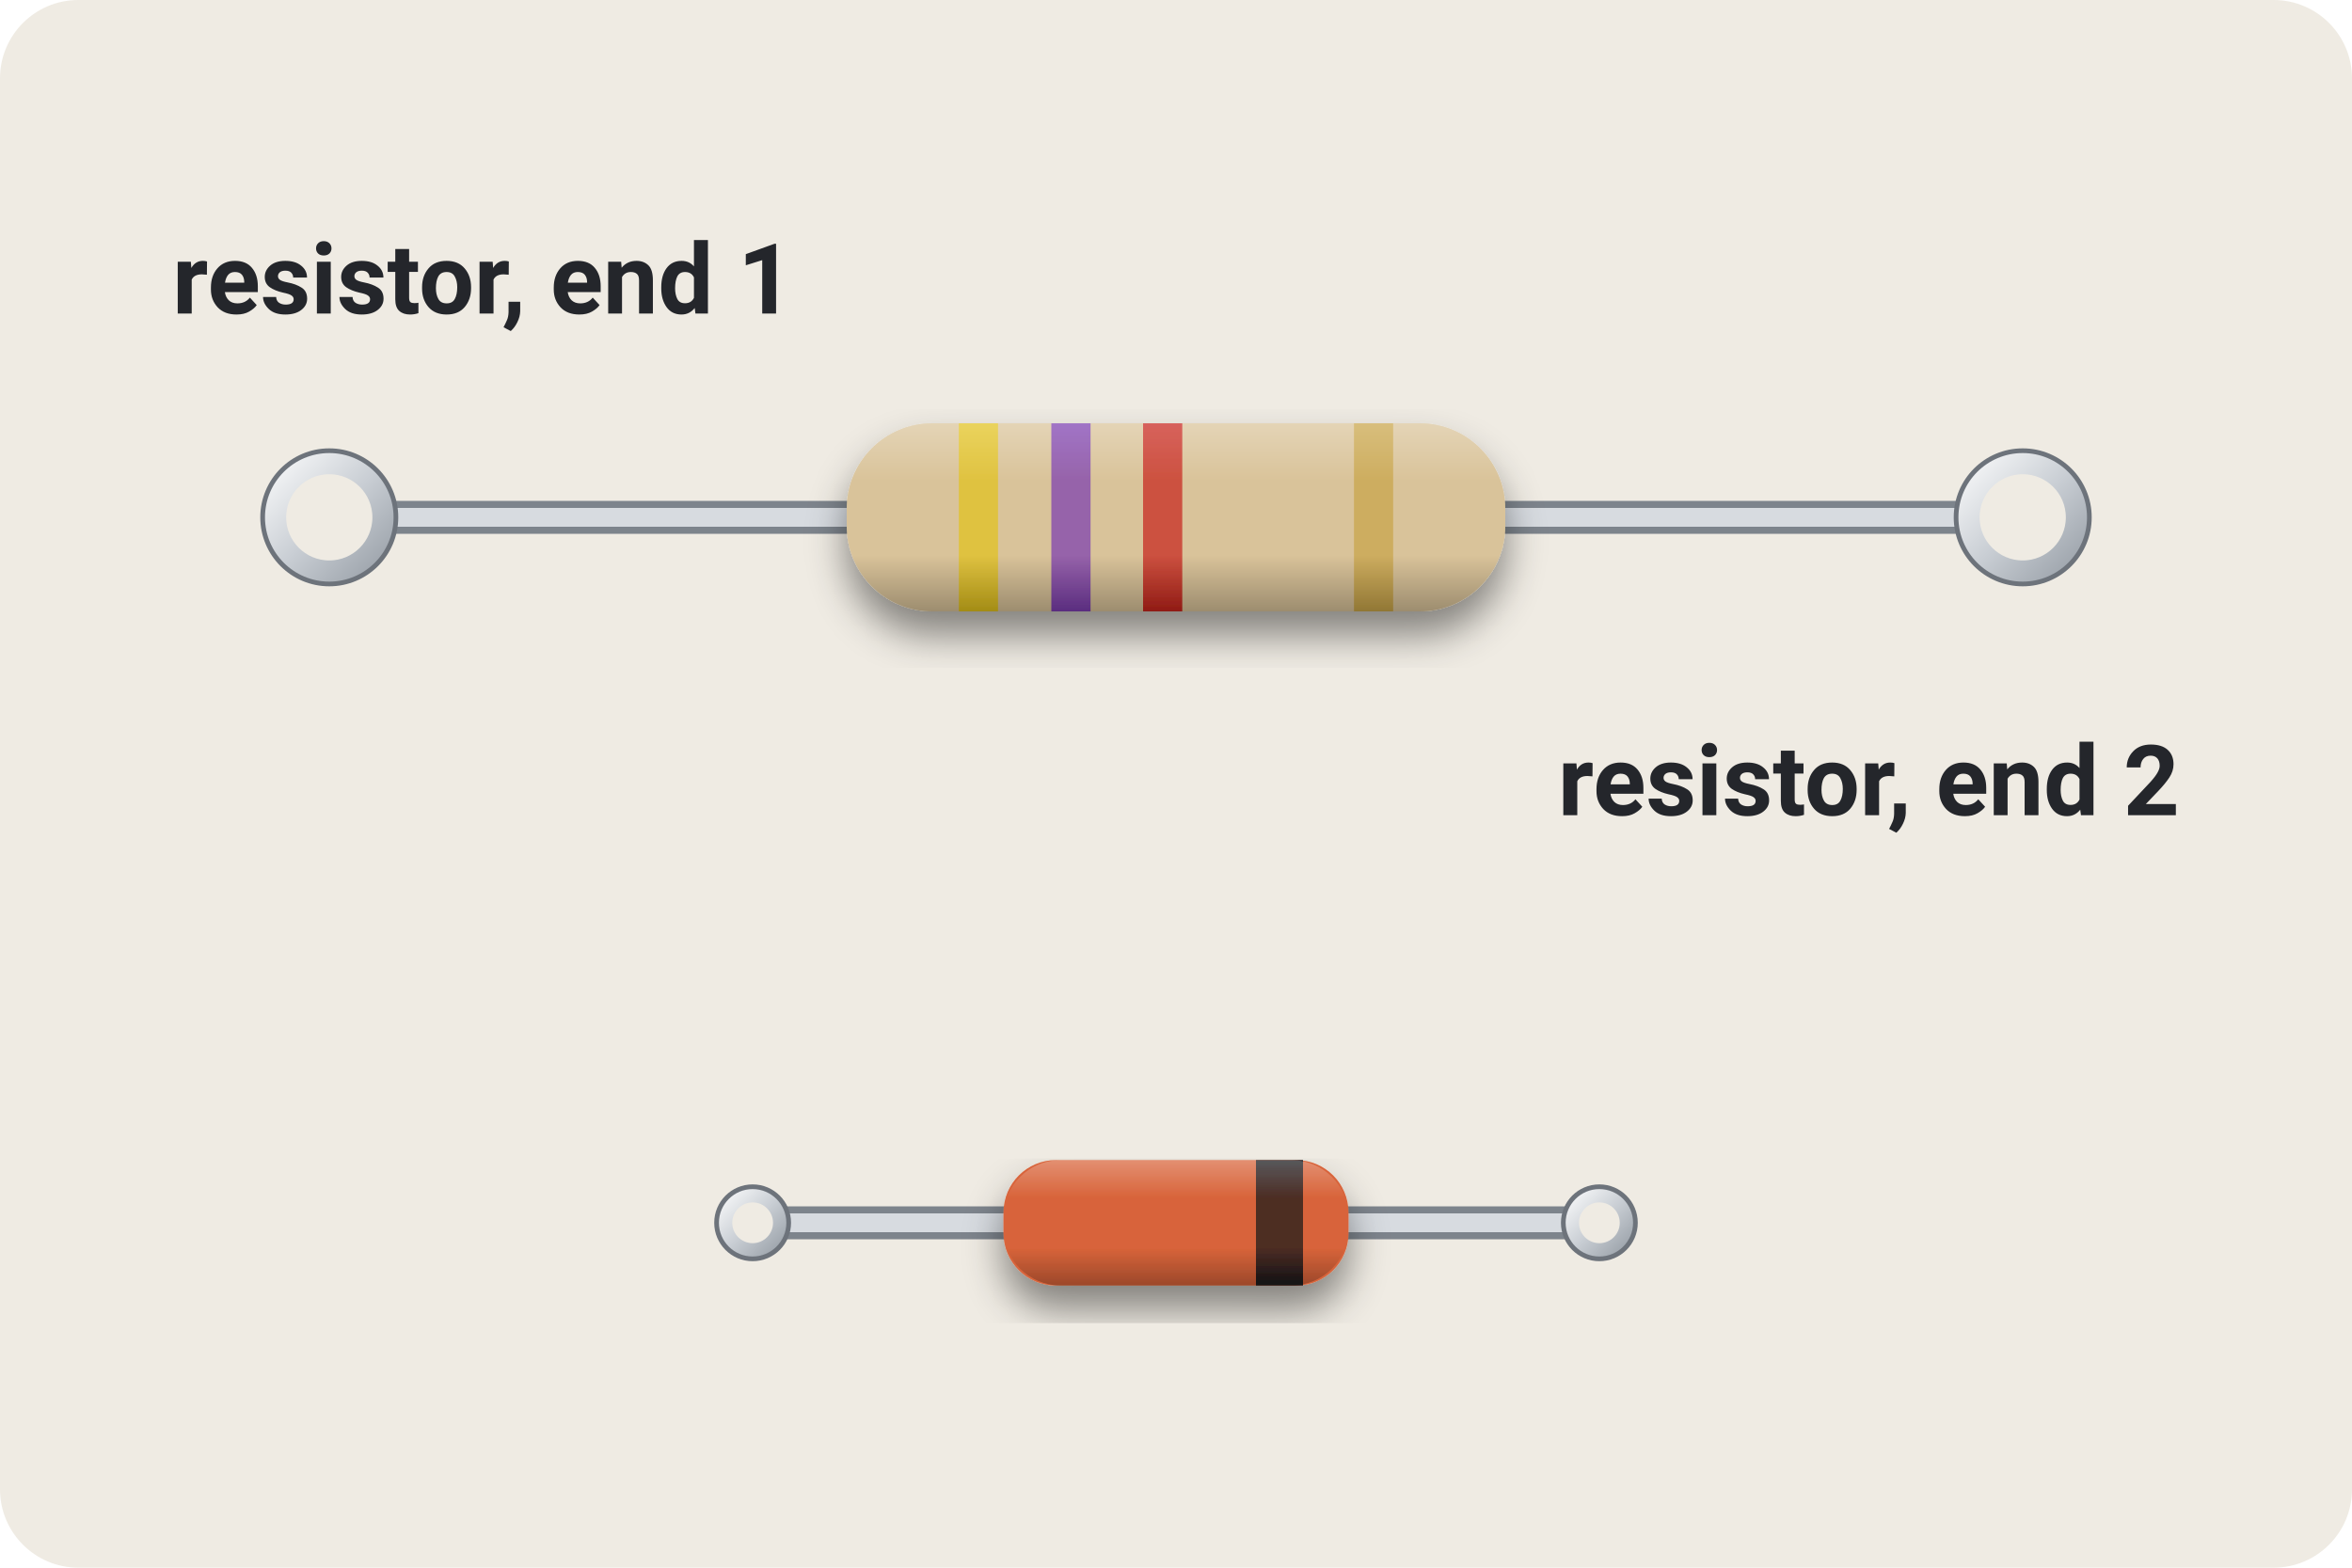
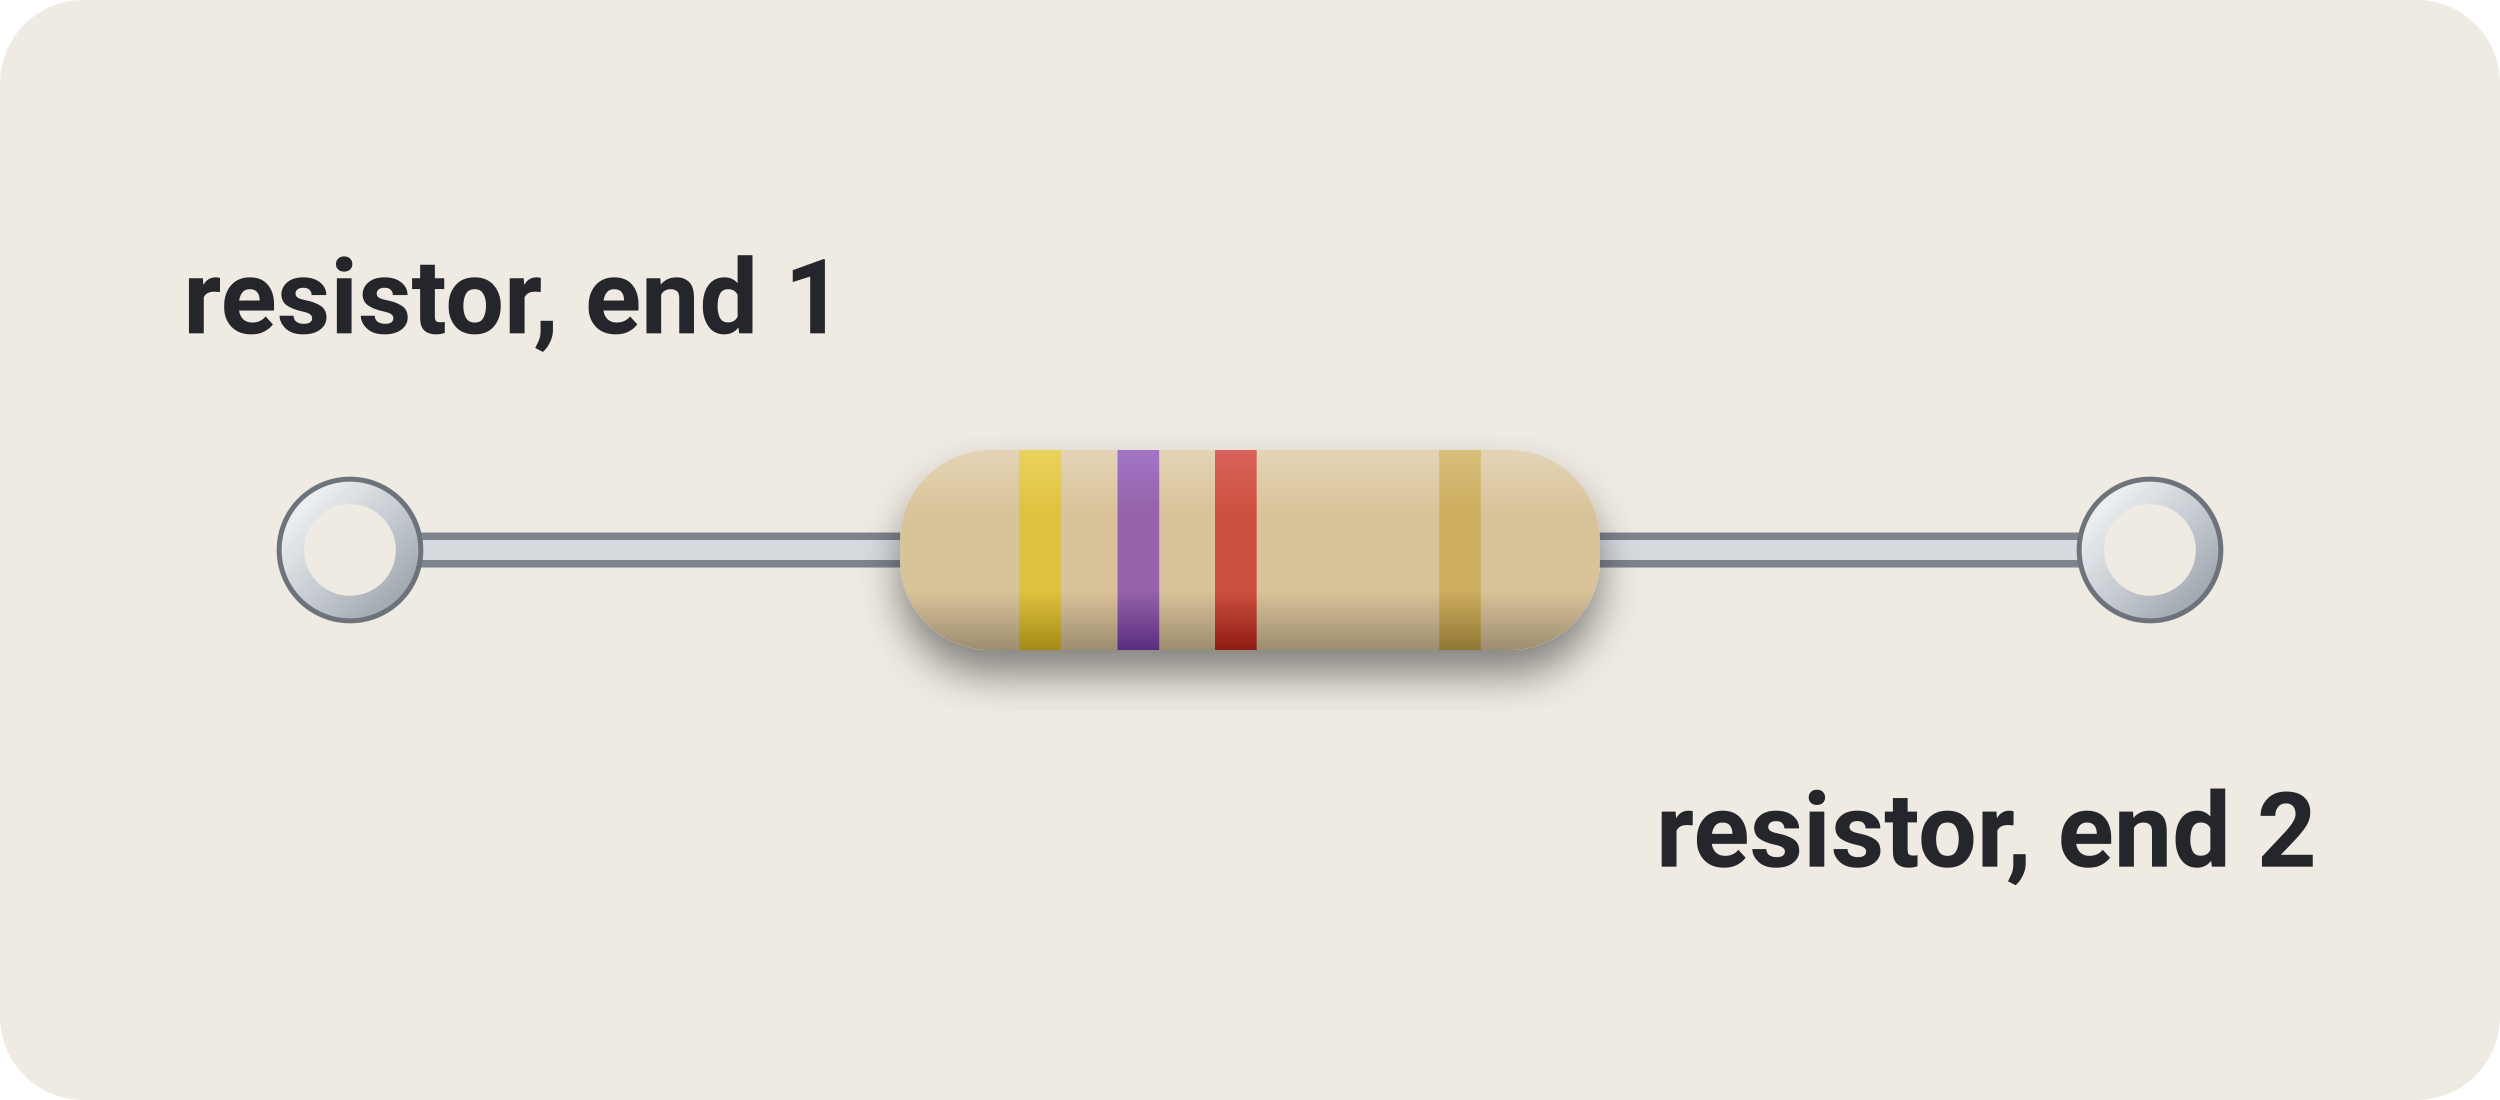
- <svg xmlns="http://www.w3.org/2000/svg" lang="en" xml:lang="en" viewBox="0 0 300 200" width="300" height="200" role="img" aria-labelledby="tap-t" aria-describedby="tap-d" font-family="system-ui, -apple-system, 'Segoe UI', Roboto, sans-serif">
+ <svg xmlns="http://www.w3.org/2000/svg" lang="en" xml:lang="en" viewBox="0 0 300 132" width="300" height="132" role="img" aria-labelledby="tap-t" aria-describedby="tap-d" font-family="system-ui, -apple-system, 'Segoe UI', Roboto, sans-serif">
  <defs>
    <linearGradient id="tap-tin" x1="0" y1="0" x2="1" y2="1">
      <stop offset="0" stop-color="#f6f7f8" />
      <stop offset=".5" stop-color="#c9ced4" />
      <stop offset="1" stop-color="#9aa1a9" />
    </linearGradient>
    <linearGradient id="tap-gold" x1="0" y1="0" x2="1" y2="1">
      <stop offset="0" stop-color="#fbe9ad" />
      <stop offset=".5" stop-color="#dcb450" />
      <stop offset="1" stop-color="#a47a1e" />
    </linearGradient>
    <linearGradient id="tap-copper" x1="0" y1="0" x2="0" y2="1">
      <stop offset="0" stop-color="#eeb184" />
      <stop offset=".5" stop-color="#c47c45" />
      <stop offset="1" stop-color="#8f5628" />
    </linearGradient>
    <radialGradient id="tap-ring" cx=".35" cy=".3" r=".9">
      <stop offset="0" stop-color="#ffffff" />
      <stop offset=".6" stop-color="#cfd3d8" />
      <stop offset="1" stop-color="#8e959d" />
    </radialGradient>
    <linearGradient id="tap-body" x1="0" y1="0" x2="0" y2="1">
      <stop offset="0" stop-color="#3a3c42" />
      <stop offset="1" stop-color="#1b1c20" />
    </linearGradient>
    <filter id="tap-sh" x="-15%" y="-15%" width="130%" height="135%">
      <feDropShadow dx="0" dy="7" stdDeviation="8" flood-color="#000" flood-opacity=".35" />
    </filter>
    <filter id="tap-s2" x="-30%" y="-30%" width="160%" height="180%">
      <feDropShadow dx="0" dy="1.5" stdDeviation="1.2" flood-color="#000" flood-opacity=".7" />
    </filter>
    <filter id="tap-s3" x="-20%" y="-20%" width="140%" height="150%">
      <feDropShadow dx="0" dy="3" stdDeviation="2.5" flood-color="#000" flood-opacity=".45" />
    </filter>
    <linearGradient id="tap-ax-d9c39a" x1="0" y1="0" x2="0" y2="1">
      <stop offset="0" stop-color="#ffffff" />
      <stop offset="0.3" stop-color="#d9c39a" />
      <stop offset="0.7" stop-color="#d9c39a" />
      <stop offset="1" stop-color="#000000" />
    </linearGradient>
-     <linearGradient id="tap-ax-d8643a" x1="0" y1="0" x2="0" y2="1">
-       <stop offset="0" stop-color="#ffffff" />
-       <stop offset="0.3" stop-color="#d8643a" />
-       <stop offset="0.7" stop-color="#d8643a" />
-       <stop offset="1" stop-color="#000000" />
-     </linearGradient>
  </defs>
-   <rect width="300" height="200" rx="10" fill="#efebe3" />
+   <rect width="300" height="132" rx="10" fill="#efebe3" />
  <path d="M42 66L258 66" stroke="#7d848c" stroke-width="4.2" stroke-linecap="round" />
  <path d="M42 66L258 66" stroke="#d7dbe0" stroke-width="2.4" stroke-linecap="round" />
  <g transform="translate(150,66) rotate(0)" filter="url(#tap-s3)">
    <rect x="-42" y="-12" width="84" height="24" rx="10.909" fill="#d9c39a" />
    <rect x="-27.7" y="-12" width="5" height="24" fill="#e2c21f" />
    <rect x="-15.9" y="-12" width="5" height="24" fill="#7d3fb0" />
    <rect x="-4.2" y="-12" width="5" height="24" fill="#c8261d" />
    <rect x="22.7" y="-12" width="5" height="24" fill="#c9a54a" />
    <rect x="-42" y="-12" width="84" height="24" rx="10.909" fill="url(#tap-ax-d9c39a)" opacity=".28" />
  </g>
  <circle cx="42" cy="66" r="7" fill="#efebe3" stroke="url(#tap-tin)" stroke-width="3" />
  <circle cx="42" cy="66" r="8.5" fill="none" stroke="#6d737b" stroke-width=".6" />
  <circle cx="258" cy="66" r="7" fill="#efebe3" stroke="url(#tap-tin)" stroke-width="3" />
  <circle cx="258" cy="66" r="8.5" fill="none" stroke="#6d737b" stroke-width=".6" />
  <text id="tap-lbl-IN" x="22" y="40" font-size="12.5" font-weight="600" fill="#24262b" text-anchor="start">resistor, end 1</text>
  <text id="tap-lbl-OUT" x="278" y="104" font-size="12.5" font-weight="600" fill="#24262b" text-anchor="end">resistor, end 2</text>
-   <path d="M96 156L204 156" stroke="#7d848c" stroke-width="4.2" stroke-linecap="round" />
-   <path d="M96 156L204 156" stroke="#d7dbe0" stroke-width="2.4" stroke-linecap="round" />
-   <g transform="translate(150,156) rotate(0)" filter="url(#tap-s3)">
-     <rect x="-22" y="-8" width="44" height="16" rx="6.667" fill="#d8643a" />
-     <rect x="10.2" y="-8" width="6" height="16" fill="#17181c" />
-     <rect x="-22" y="-8" width="44" height="16" rx="7.273" fill="url(#tap-ax-d8643a)" opacity=".28" />
-   </g>
-   <circle cx="96" cy="156" r="3.6" fill="#efebe3" stroke="url(#tap-tin)" stroke-width="2" />
-   <circle cx="96" cy="156" r="4.6" fill="none" stroke="#6d737b" stroke-width=".6" />
-   <circle cx="204" cy="156" r="3.6" fill="#efebe3" stroke="url(#tap-tin)" stroke-width="2" />
-   <circle cx="204" cy="156" r="4.6" fill="none" stroke="#6d737b" stroke-width=".6" />
</svg>
